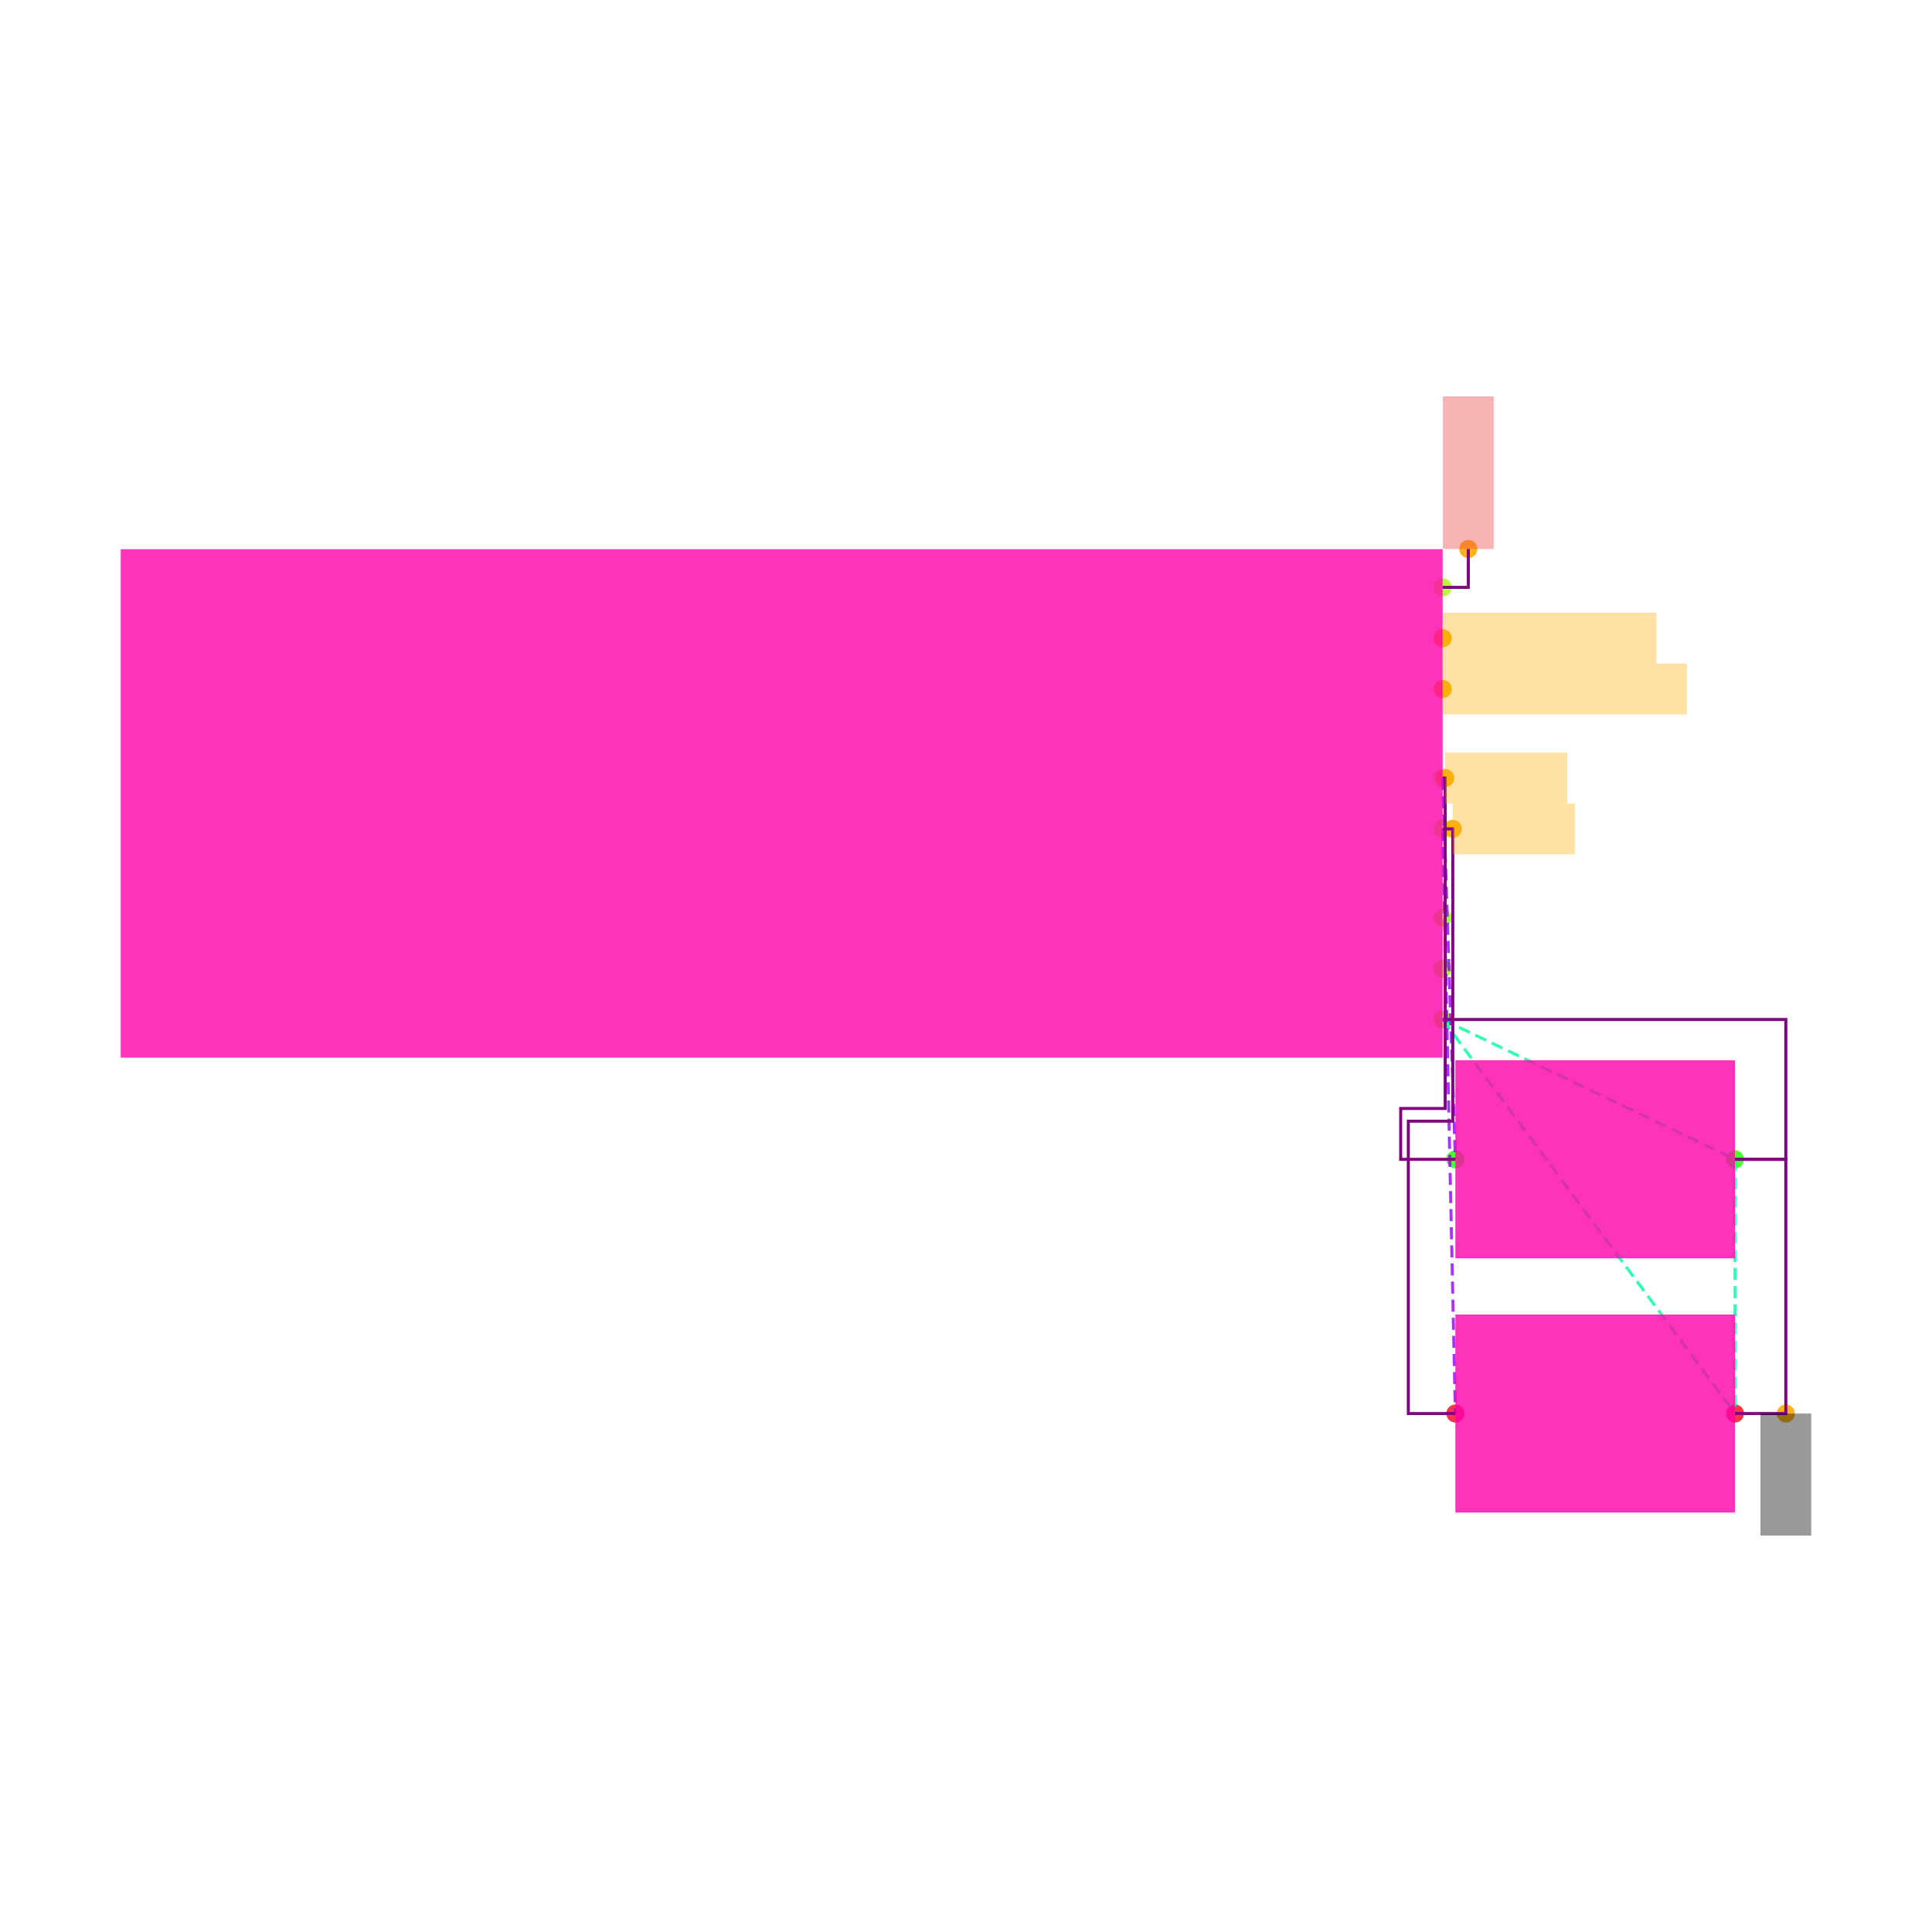
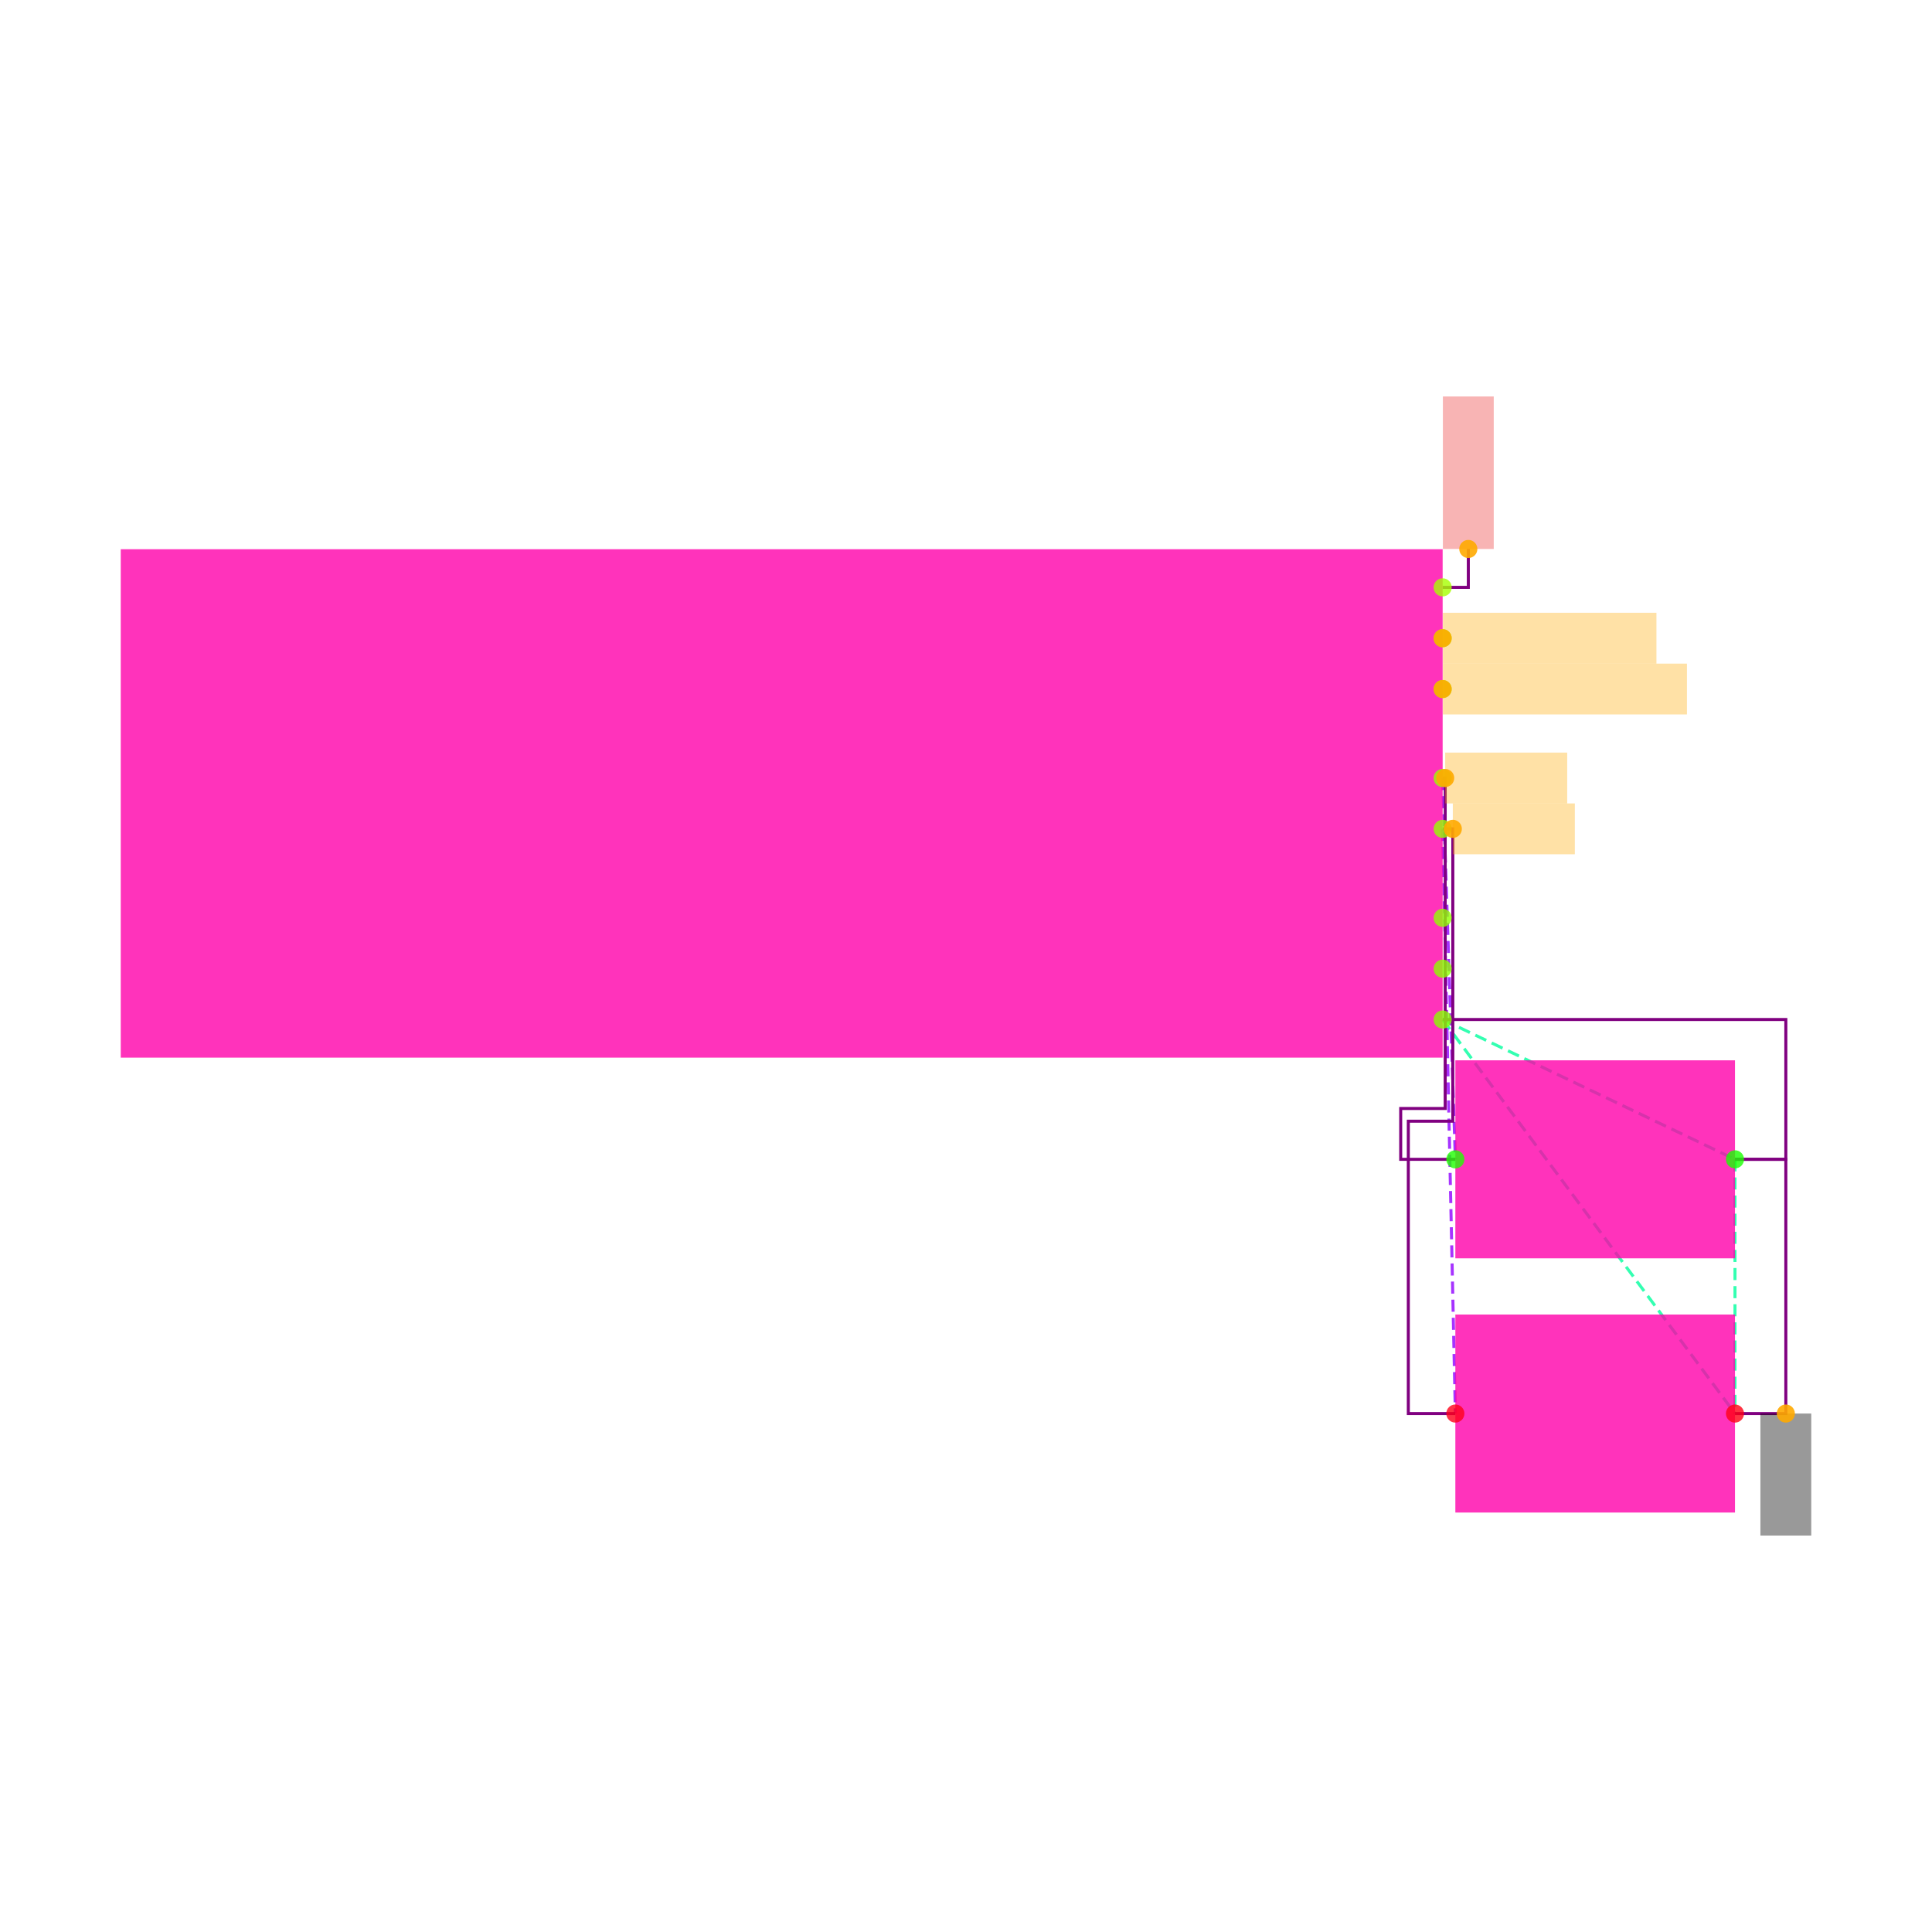
<svg xmlns="http://www.w3.org/2000/svg" width="640" height="640" viewBox="0 0 640 640">
  <rect width="100%" height="100%" fill="white" />
+   <g>
+     <polyline data-points="2.6,-0.8499999999999999 3.75,-1.4" data-type="line" data-label="" points="477.895,337.726 574.737,384.042" fill="none" stroke="hsl(157, 100%, 50%, 0.8)" stroke-width="1px" stroke-dasharray="4 2" />
+   </g>
+   <g>
+     <polyline data-points="2.6,-0.8499999999999999 3.75,-2.4" data-type="line" data-label="" points="477.895,337.726 574.737,468.253" fill="none" stroke="hsl(157, 100%, 50%, 0.8)" stroke-width="1px" stroke-dasharray="4 2" />
+   </g>
+   <g>
+     <polyline data-points="3.75,-1.4 3.75,-2.4" data-type="line" data-label="" points="574.737,384.042 574.737,468.253" fill="none" stroke="hsl(157, 100%, 50%, 0.8)" stroke-width="1px" stroke-dasharray="4 2" />
+   </g>
+   <g>
+     <polyline data-points="2.6,0.10000000000000009 2.6500000000000004,-1.4" data-type="line" data-label="" points="477.895,257.726 482.105,384.042" fill="none" stroke="hsl(273, 100%, 50%, 0.8)" stroke-width="1px" stroke-dasharray="4 2" />
+   </g>
+   <g>
+     <polyline data-points="2.6,-0.09999999999999987 2.6500000000000004,-2.4" data-type="line" data-label="" points="477.895,274.568 482.105,468.253" fill="none" stroke="hsl(274, 100%, 50%, 0.8)" stroke-width="1px" stroke-dasharray="4 2" />
+   </g>
+   <g>
+     <polyline data-points="3.75,-2.4 3.95,-2.4 3.95,-1.4 3.75,-1.4" data-type="line" data-label="" points="574.737,468.253 591.579,468.253 591.579,384.042 574.737,384.042" fill="none" stroke="purple" stroke-width="1px" />
+   </g>
+   <g>
+     <polyline data-points="2.6,-0.8499999999999999 3.95,-0.8499999999999999 3.95,-1.4 3.75,-1.4" data-type="line" data-label="" points="477.895,337.726 591.579,337.726 591.579,384.042 574.737,384.042" fill="none" stroke="purple" stroke-width="1px" />
+   </g>
+   <g>
+     <polyline data-points="2.6,0.10000000000000009 2.61,0.10000000000000009 2.61,-1.2 2.435,-1.2 2.435,-1.4 2.6500000000000004,-1.4" data-type="line" data-label="" points="477.895,257.726 478.737,257.726 478.737,367.2 464,367.2 464,384.042 482.105,384.042" fill="none" stroke="purple" stroke-width="1px" />
+   </g>
+   <g>
+     <polyline data-points="2.6,-0.09999999999999987 2.6400000000000006,-0.09999999999999987 2.6400000000000006,-1.25 2.4650000000000007,-1.25 2.4650000000000007,-2.4 2.6500000000000004,-2.4" data-type="line" data-label="" points="477.895,274.568 481.263,274.568 481.263,371.411 466.526,371.411 466.526,468.253 482.105,468.253" fill="none" stroke="purple" stroke-width="1px" />
+   </g>
+   <g>
+     <polyline data-points="2.6,0.8499999999999999 2.701,0.8499999999999999 2.701,1.001" data-type="line" data-label="" points="477.895,194.568 486.4,194.568 486.4,181.853" fill="none" stroke="purple" stroke-width="1px" />
+   </g>
+   <g>
+     <rect data-type="rect" data-label="schematic_component_16" data-x="0" data-y="0" x="40" y="181.937" width="437.895" height="168.421" fill="hsl(320, 100%, 50%, 0.8)" stroke="black" stroke-width="0.012" />
+   </g>
+   <g>
+     <rect data-type="rect" data-label="schematic_component_17" data-x="3.2" data-y="-1.4" x="482.105" y="351.246" width="92.632" height="65.592" fill="hsl(320, 100%, 50%, 0.8)" stroke="black" stroke-width="0.012" />
+   </g>
+   <g>
+     <rect data-type="rect" data-label="schematic_component_18" data-x="3.2" data-y="-2.4" x="482.105" y="435.456" width="92.632" height="65.592" fill="hsl(320, 100%, 50%, 0.8)" stroke="black" stroke-width="0.012" />
+   </g>
+   <g>
+     <rect data-type="rect" data-label="netId: VBUS globalConnNetId: connectivity_net3" data-x="2.701" data-y="1.301" x="477.979" y="131.326" width="16.842" height="50.526" fill="#ef444466" stroke="#ef4444" stroke-width="0.012" />
+   </g>
+   <g>
+     <rect data-type="rect" data-label="netId: D_PLUS globalConnNetId: connectivity_net2" data-x="3.021" data-y="0.6499999999999999" x="477.979" y="202.989" width="70.737" height="16.842" fill="hsl(40, 100%, 50%, 0.35)" stroke="black" stroke-width="0.012" />
+   </g>
+   <g>
+     <rect data-type="rect" data-label="netId: D_MINUS globalConnNetId: connectivity_net1" data-x="3.081" data-y="0.44999999999999996" x="477.979" y="219.832" width="80.842" height="16.842" fill="hsl(40, 100%, 50%, 0.35)" stroke="black" stroke-width="0.012" />
+   </g>
+   <g>
+     <rect data-type="rect" data-label="netId: CC1 globalConnNetId: connectivity_net4" data-x="2.8499999999999996" data-y="0.10000000000000009" x="478.737" y="249.305" width="40.421" height="16.842" fill="hsl(40, 100%, 50%, 0.35)" stroke="black" stroke-width="0.012" />
+   </g>
+   <g>
+     <rect data-type="rect" data-label="netId: CC2 globalConnNetId: connectivity_net5" data-x="2.880000000000001" data-y="-0.09999999999999987" x="481.263" y="266.147" width="40.421" height="16.842" fill="hsl(40, 100%, 50%, 0.35)" stroke="black" stroke-width="0.012" />
+   </g>
+   <g>
+     <rect data-type="rect" data-label="netId: GND globalConnNetId: connectivity_net0" data-x="3.95" data-y="-2.6399999999999997" x="583.158" y="468.253" width="16.842" height="40.421" fill="#00000066" stroke="#000000" stroke-width="0.012" />
+   </g>
  <g>
    <circle data-type="point" data-label="U3.1 x+" data-x="2.6" data-y="0.8499999999999999" cx="477.895" cy="194.568" r="3" fill="hsl(81, 100%, 50%, 0.8)" />
  </g>
  <g>
    <circle data-type="point" data-label="U3.2 x+" data-x="2.6" data-y="0.6499999999999999" cx="477.895" cy="211.411" r="3" fill="hsl(82, 100%, 50%, 0.8)" />
  </g>
  <g>
    <circle data-type="point" data-label="U3.3 x+" data-x="2.6" data-y="0.44999999999999996" cx="477.895" cy="228.253" r="3" fill="hsl(83, 100%, 50%, 0.8)" />
  </g>
  <g>
    <circle data-type="point" data-label="U3.4 x+" data-x="2.6" data-y="0.10000000000000009" cx="477.895" cy="257.726" r="3" fill="hsl(84, 100%, 50%, 0.8)" />
  </g>
  <g>
    <circle data-type="point" data-label="U3.5 x+" data-x="2.6" data-y="-0.09999999999999987" cx="477.895" cy="274.568" r="3" fill="hsl(85, 100%, 50%, 0.8)" />
  </g>
  <g>
    <circle data-type="point" data-label="U3.6 x+" data-x="2.6" data-y="-0.44999999999999984" cx="477.895" cy="304.042" r="3" fill="hsl(86, 100%, 50%, 0.8)" />
  </g>
  <g>
    <circle data-type="point" data-label="U3.7 x+" data-x="2.6" data-y="-0.6499999999999999" cx="477.895" cy="320.884" r="3" fill="hsl(87, 100%, 50%, 0.8)" />
  </g>
  <g>
    <circle data-type="point" data-label="U3.8 x+" data-x="2.6" data-y="-0.8499999999999999" cx="477.895" cy="337.726" r="3" fill="hsl(88, 100%, 50%, 0.8)" />
  </g>
  <g>
    <circle data-type="point" data-label="R8.1 x-" data-x="2.6500000000000004" data-y="-1.4" cx="482.105" cy="384.042" r="3" fill="hsl(113, 100%, 50%, 0.8)" />
  </g>
  <g>
    <circle data-type="point" data-label="R8.2 x+" data-x="3.75" data-y="-1.4" cx="574.737" cy="384.042" r="3" fill="hsl(114, 100%, 50%, 0.8)" />
  </g>
  <g>
    <circle data-type="point" data-label="R9.1 x-" data-x="2.6500000000000004" data-y="-2.4" cx="482.105" cy="468.253" r="3" fill="hsl(354, 100%, 50%, 0.8)" />
  </g>
  <g>
    <circle data-type="point" data-label="R9.2 x+" data-x="3.75" data-y="-2.4" cx="574.737" cy="468.253" r="3" fill="hsl(355, 100%, 50%, 0.8)" />
  </g>
  <g>
    <circle data-type="point" data-label="anchorPoint orientation: y+" data-x="2.701" data-y="1.001" cx="486.4" cy="181.853" r="3" fill="hsl(40, 100%, 50%, 0.9)" />
  </g>
  <g>
    <circle data-type="point" data-label="anchorPoint orientation: x+" data-x="2.6" data-y="0.6499999999999999" cx="477.895" cy="211.411" r="3" fill="hsl(40, 100%, 50%, 0.9)" />
  </g>
  <g>
    <circle data-type="point" data-label="anchorPoint orientation: x+" data-x="2.6" data-y="0.44999999999999996" cx="477.895" cy="228.253" r="3" fill="hsl(40, 100%, 50%, 0.9)" />
  </g>
  <g>
    <circle data-type="point" data-label="anchorPoint orientation: x+" data-x="2.61" data-y="0.10000000000000009" cx="478.737" cy="257.726" r="3" fill="hsl(40, 100%, 50%, 0.9)" />
  </g>
  <g>
    <circle data-type="point" data-label="anchorPoint orientation: x+" data-x="2.6400000000000006" data-y="-0.09999999999999987" cx="481.263" cy="274.568" r="3" fill="hsl(40, 100%, 50%, 0.9)" />
  </g>
  <g>
    <circle data-type="point" data-label="anchorPoint orientation: y-" data-x="3.95" data-y="-2.4" cx="591.579" cy="468.253" r="3" fill="hsl(40, 100%, 50%, 0.9)" />
  </g>
-   <g>
-     <polyline data-points="2.6,-0.8499999999999999 3.75,-1.4" data-type="line" data-label="" points="477.895,337.726 574.737,384.042" fill="none" stroke="hsl(157, 100%, 50%, 0.8)" stroke-width="1" stroke-dasharray="4 2" />
-   </g>
-   <g>
-     <polyline data-points="2.6,-0.8499999999999999 3.75,-2.4" data-type="line" data-label="" points="477.895,337.726 574.737,468.253" fill="none" stroke="hsl(157, 100%, 50%, 0.8)" stroke-width="1" stroke-dasharray="4 2" />
-   </g>
-   <g>
-     <polyline data-points="3.75,-1.4 3.75,-2.4" data-type="line" data-label="" points="574.737,384.042 574.737,468.253" fill="none" stroke="hsl(157, 100%, 50%, 0.8)" stroke-width="1" stroke-dasharray="4 2" />
-   </g>
-   <g>
-     <polyline data-points="2.6,0.10000000000000009 2.6500000000000004,-1.4" data-type="line" data-label="" points="477.895,257.726 482.105,384.042" fill="none" stroke="hsl(273, 100%, 50%, 0.8)" stroke-width="1" stroke-dasharray="4 2" />
-   </g>
-   <g>
-     <polyline data-points="2.6,-0.09999999999999987 2.6500000000000004,-2.4" data-type="line" data-label="" points="477.895,274.568 482.105,468.253" fill="none" stroke="hsl(274, 100%, 50%, 0.8)" stroke-width="1" stroke-dasharray="4 2" />
-   </g>
-   <g>
-     <polyline data-points="3.75,-2.4 3.95,-2.4 3.95,-1.4 3.75,-1.4" data-type="line" data-label="" points="574.737,468.253 591.579,468.253 591.579,384.042 574.737,384.042" fill="none" stroke="purple" stroke-width="1" />
-   </g>
-   <g>
-     <polyline data-points="2.6,-0.8499999999999999 3.95,-0.8499999999999999 3.95,-1.4 3.75,-1.4" data-type="line" data-label="" points="477.895,337.726 591.579,337.726 591.579,384.042 574.737,384.042" fill="none" stroke="purple" stroke-width="1" />
-   </g>
-   <g>
-     <polyline data-points="2.6,0.10000000000000009 2.61,0.10000000000000009 2.61,-1.2 2.435,-1.2 2.435,-1.4 2.6500000000000004,-1.4" data-type="line" data-label="" points="477.895,257.726 478.737,257.726 478.737,367.2 464,367.2 464,384.042 482.105,384.042" fill="none" stroke="purple" stroke-width="1" />
-   </g>
-   <g>
-     <polyline data-points="2.6,-0.09999999999999987 2.6400000000000006,-0.09999999999999987 2.6400000000000006,-1.25 2.4650000000000007,-1.25 2.4650000000000007,-2.4 2.6500000000000004,-2.4" data-type="line" data-label="" points="477.895,274.568 481.263,274.568 481.263,371.411 466.526,371.411 466.526,468.253 482.105,468.253" fill="none" stroke="purple" stroke-width="1" />
-   </g>
-   <g>
-     <polyline data-points="2.6,0.8499999999999999 2.701,0.8499999999999999 2.701,1.001" data-type="line" data-label="" points="477.895,194.568 486.4,194.568 486.4,181.853" fill="none" stroke="purple" stroke-width="1" />
-   </g>
-   <g>
-     <rect data-type="rect" data-label="schematic_component_16" data-x="0" data-y="0" x="40" y="181.937" width="437.895" height="168.421" fill="hsl(320, 100%, 50%, 0.8)" stroke="black" stroke-width="0.012" />
-   </g>
-   <g>
-     <rect data-type="rect" data-label="schematic_component_17" data-x="3.2" data-y="-1.4" x="482.105" y="351.246" width="92.632" height="65.592" fill="hsl(320, 100%, 50%, 0.8)" stroke="black" stroke-width="0.012" />
-   </g>
-   <g>
-     <rect data-type="rect" data-label="schematic_component_18" data-x="3.2" data-y="-2.4" x="482.105" y="435.456" width="92.632" height="65.592" fill="hsl(320, 100%, 50%, 0.8)" stroke="black" stroke-width="0.012" />
-   </g>
-   <g>
-     <rect data-type="rect" data-label="netId: VBUS globalConnNetId: connectivity_net3" data-x="2.701" data-y="1.301" x="477.979" y="131.326" width="16.842" height="50.526" fill="#ef444466" stroke="#ef4444" stroke-width="0.012" />
-   </g>
-   <g>
-     <rect data-type="rect" data-label="netId: D_PLUS globalConnNetId: connectivity_net2" data-x="3.021" data-y="0.6499999999999999" x="477.979" y="202.989" width="70.737" height="16.842" fill="hsl(40, 100%, 50%, 0.35)" stroke="black" stroke-width="0.012" />
-   </g>
-   <g>
-     <rect data-type="rect" data-label="netId: D_MINUS globalConnNetId: connectivity_net1" data-x="3.081" data-y="0.44999999999999996" x="477.979" y="219.832" width="80.842" height="16.842" fill="hsl(40, 100%, 50%, 0.35)" stroke="black" stroke-width="0.012" />
-   </g>
-   <g>
-     <rect data-type="rect" data-label="netId: CC1 globalConnNetId: connectivity_net4" data-x="2.8499999999999996" data-y="0.10000000000000009" x="478.737" y="249.305" width="40.421" height="16.842" fill="hsl(40, 100%, 50%, 0.35)" stroke="black" stroke-width="0.012" />
-   </g>
-   <g>
-     <rect data-type="rect" data-label="netId: CC2 globalConnNetId: connectivity_net5" data-x="2.880000000000001" data-y="-0.09999999999999987" x="481.263" y="266.147" width="40.421" height="16.842" fill="hsl(40, 100%, 50%, 0.35)" stroke="black" stroke-width="0.012" />
-   </g>
-   <g>
-     <rect data-type="rect" data-label="netId: GND globalConnNetId: connectivity_net0" data-x="3.95" data-y="-2.6399999999999997" x="583.158" y="468.253" width="16.842" height="40.421" fill="#00000066" stroke="#000000" stroke-width="0.012" />
-   </g>
  <g id="crosshair" style="display: none">
    <line id="crosshair-h" y1="0" y2="640" stroke="#666" stroke-width="0.5" />
    <line id="crosshair-v" x1="0" x2="640" stroke="#666" stroke-width="0.5" />
    <text id="coordinates" font-family="monospace" font-size="12" fill="#666" />
  </g>
</svg>
